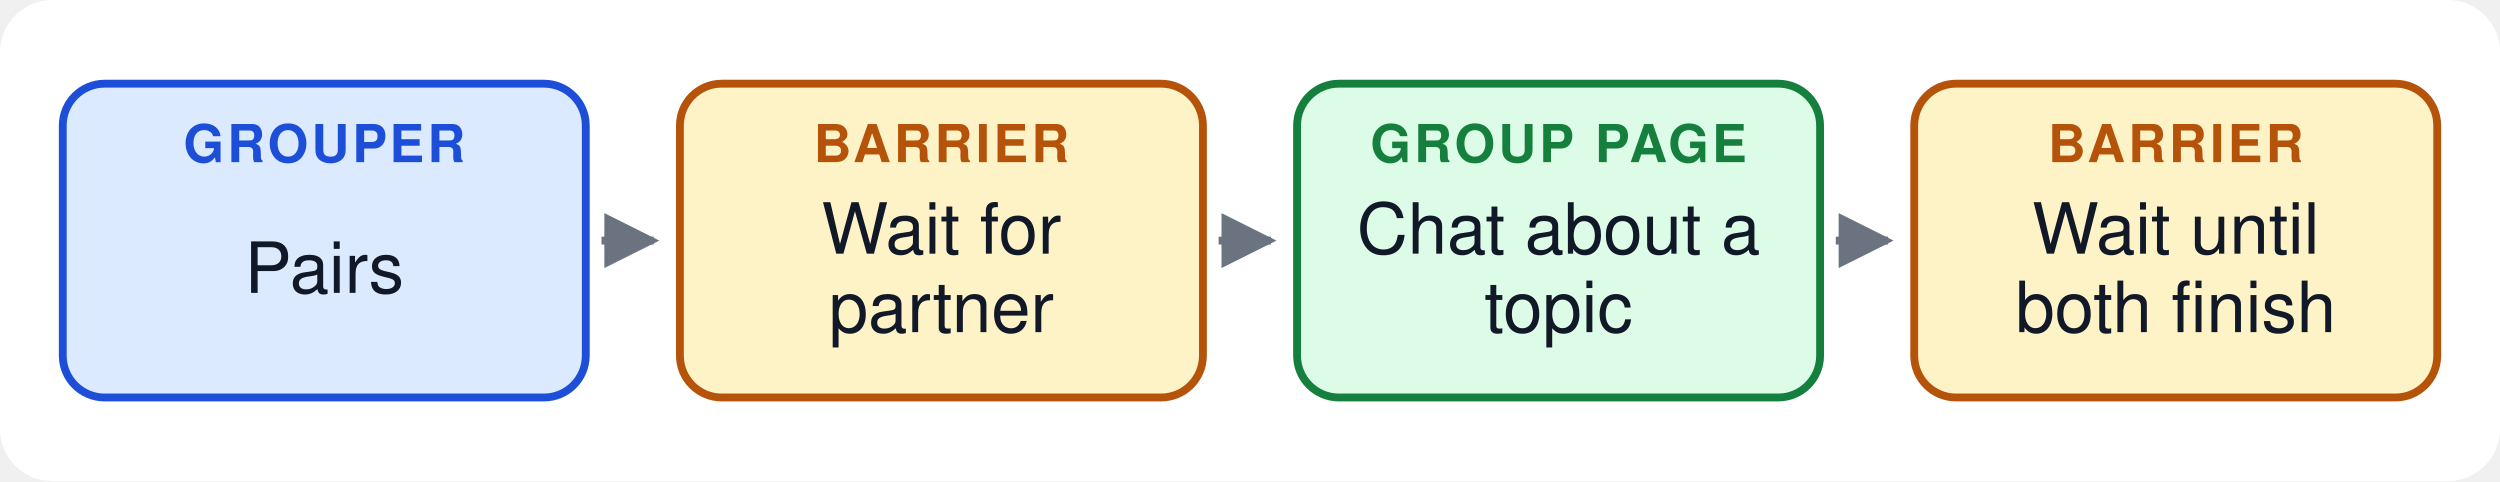
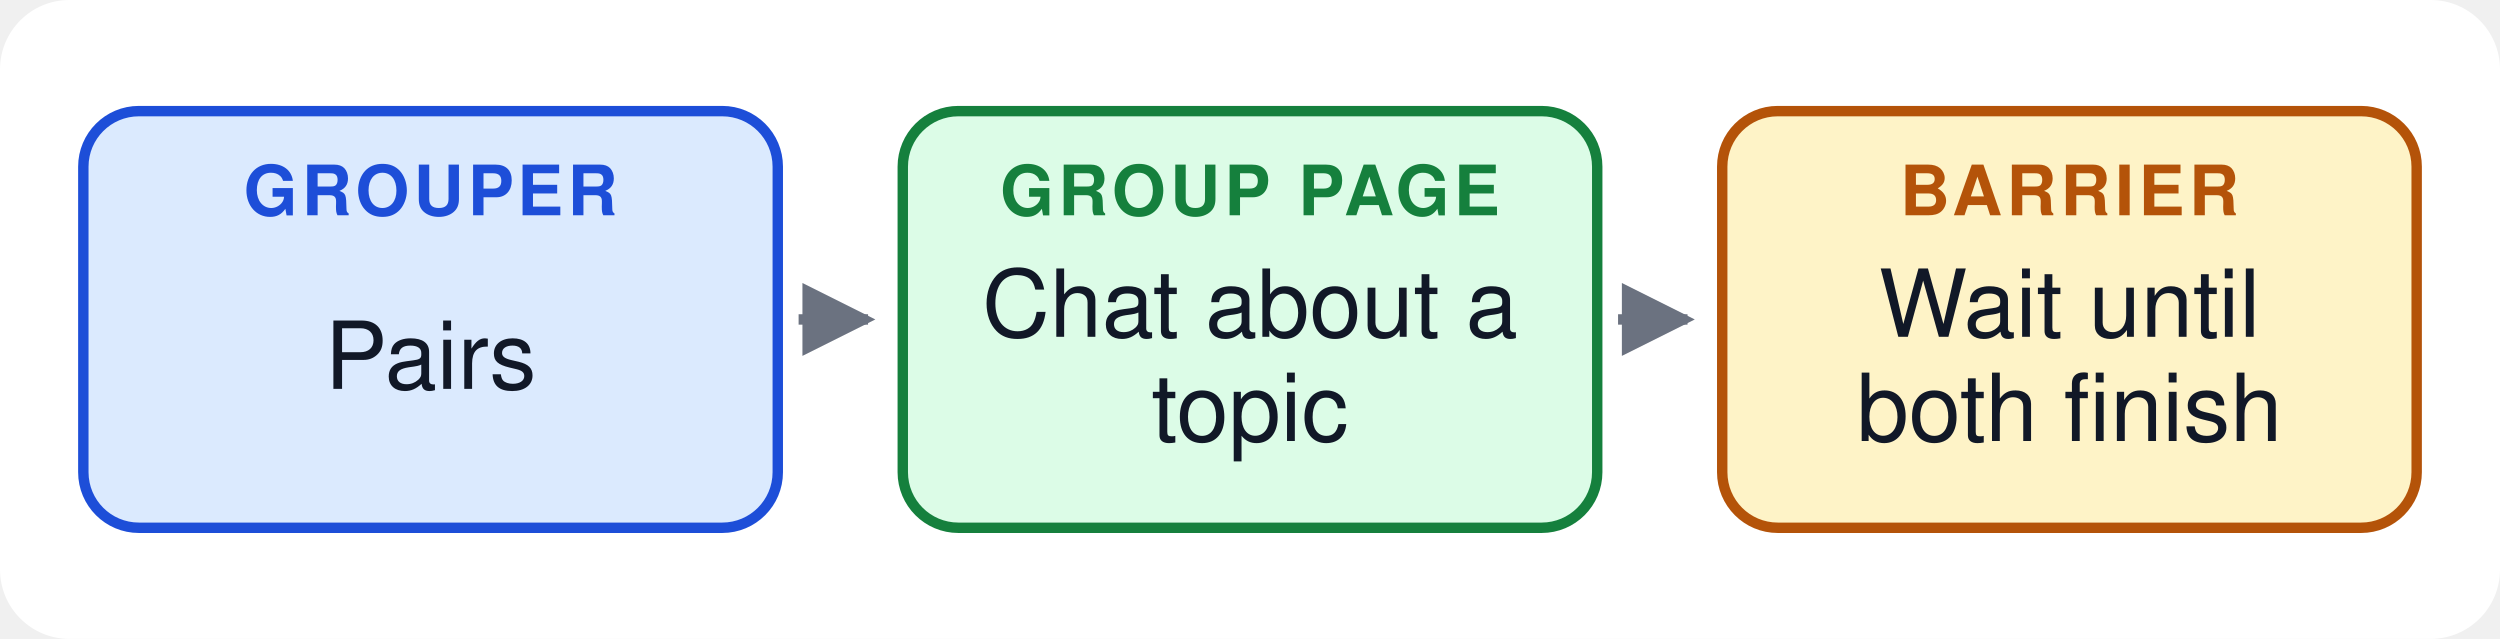
- <svg xmlns="http://www.w3.org/2000/svg" viewBox="0 0 478 92" width="478" height="92" font-family="system-ui, -apple-system, 'Segoe UI', Helvetica, Arial, sans-serif">
+ <svg xmlns="http://www.w3.org/2000/svg" viewBox="0 0 360 92" width="360" height="92" font-family="system-ui, -apple-system, 'Segoe UI', Helvetica, Arial, sans-serif">
  <defs>
    <marker id="arrow" viewBox="0 0 10 10" refX="9" refY="5" markerWidth="7" markerHeight="7" orient="auto">
      <path d="M0,0 L10,5 L0,10 z" fill="#6b7280" />
    </marker>
    <marker id="arrow-loop" viewBox="0 0 10 10" refX="9" refY="5" markerWidth="6" markerHeight="6" orient="auto">
      <path d="M0,0 L10,5 L0,10 z" fill="#9ca3af" />
    </marker>
  </defs>
-   <rect width="478" height="92" rx="10" fill="#ffffff" />
+   <rect width="360" height="92" rx="10" fill="#ffffff" />
  <rect x="12" y="16" width="100" height="60" rx="8" fill="#dbeafe" stroke="#1d4ed8" stroke-width="1.5" />
  <text x="62.0" y="31" font-size="10" font-weight="600" letter-spacing="0.6" fill="#1d4ed8" text-anchor="middle">GROUPER</text>
  <text x="62.0" y="56.0" font-size="13.5" fill="#111827" text-anchor="middle">Pairs</text>
  <line x1="115" y1="46.0" x2="125" y2="46.0" stroke="#6b7280" stroke-width="1.5" marker-end="url(#arrow)" />
-   <rect x="130" y="16" width="100" height="60" rx="8" fill="#fef3c7" stroke="#b45309" stroke-width="1.5" />
-   <text x="180.0" y="31" font-size="10" font-weight="600" letter-spacing="0.6" fill="#b45309" text-anchor="middle">BARRIER</text>
-   <text x="180.0" y="48.5" font-size="13.5" fill="#111827" text-anchor="middle">Wait for</text>
-   <text x="180.0" y="63.5" font-size="13.5" fill="#111827" text-anchor="middle">partner</text>
+   <rect x="130" y="16" width="100" height="60" rx="8" fill="#dcfce7" stroke="#15803d" stroke-width="1.5" />
+   <text x="180.0" y="31" font-size="10" font-weight="600" letter-spacing="0.6" fill="#15803d" text-anchor="middle">GROUP PAGE</text>
+   <text x="180.0" y="48.5" font-size="13.5" fill="#111827" text-anchor="middle">Chat about a</text>
+   <text x="180.0" y="63.5" font-size="13.5" fill="#111827" text-anchor="middle">topic</text>
  <line x1="233" y1="46.0" x2="243" y2="46.0" stroke="#6b7280" stroke-width="1.5" marker-end="url(#arrow)" />
-   <rect x="248" y="16" width="100" height="60" rx="8" fill="#dcfce7" stroke="#15803d" stroke-width="1.5" />
-   <text x="298.0" y="31" font-size="10" font-weight="600" letter-spacing="0.6" fill="#15803d" text-anchor="middle">GROUP PAGE</text>
-   <text x="298.0" y="48.5" font-size="13.5" fill="#111827" text-anchor="middle">Chat about a</text>
-   <text x="298.0" y="63.5" font-size="13.5" fill="#111827" text-anchor="middle">topic</text>
-   <line x1="351" y1="46.0" x2="361" y2="46.0" stroke="#6b7280" stroke-width="1.5" marker-end="url(#arrow)" />
-   <rect x="366" y="16" width="100" height="60" rx="8" fill="#fef3c7" stroke="#b45309" stroke-width="1.5" />
-   <text x="416.0" y="31" font-size="10" font-weight="600" letter-spacing="0.6" fill="#b45309" text-anchor="middle">BARRIER</text>
-   <text x="416.0" y="48.5" font-size="13.5" fill="#111827" text-anchor="middle">Wait until</text>
-   <text x="416.0" y="63.5" font-size="13.5" fill="#111827" text-anchor="middle">both finish</text>
+   <rect x="248" y="16" width="100" height="60" rx="8" fill="#fef3c7" stroke="#b45309" stroke-width="1.5" />
+   <text x="298.0" y="31" font-size="10" font-weight="600" letter-spacing="0.6" fill="#b45309" text-anchor="middle">BARRIER</text>
+   <text x="298.0" y="48.5" font-size="13.5" fill="#111827" text-anchor="middle">Wait until</text>
+   <text x="298.0" y="63.5" font-size="13.5" fill="#111827" text-anchor="middle">both finish</text>
</svg>
